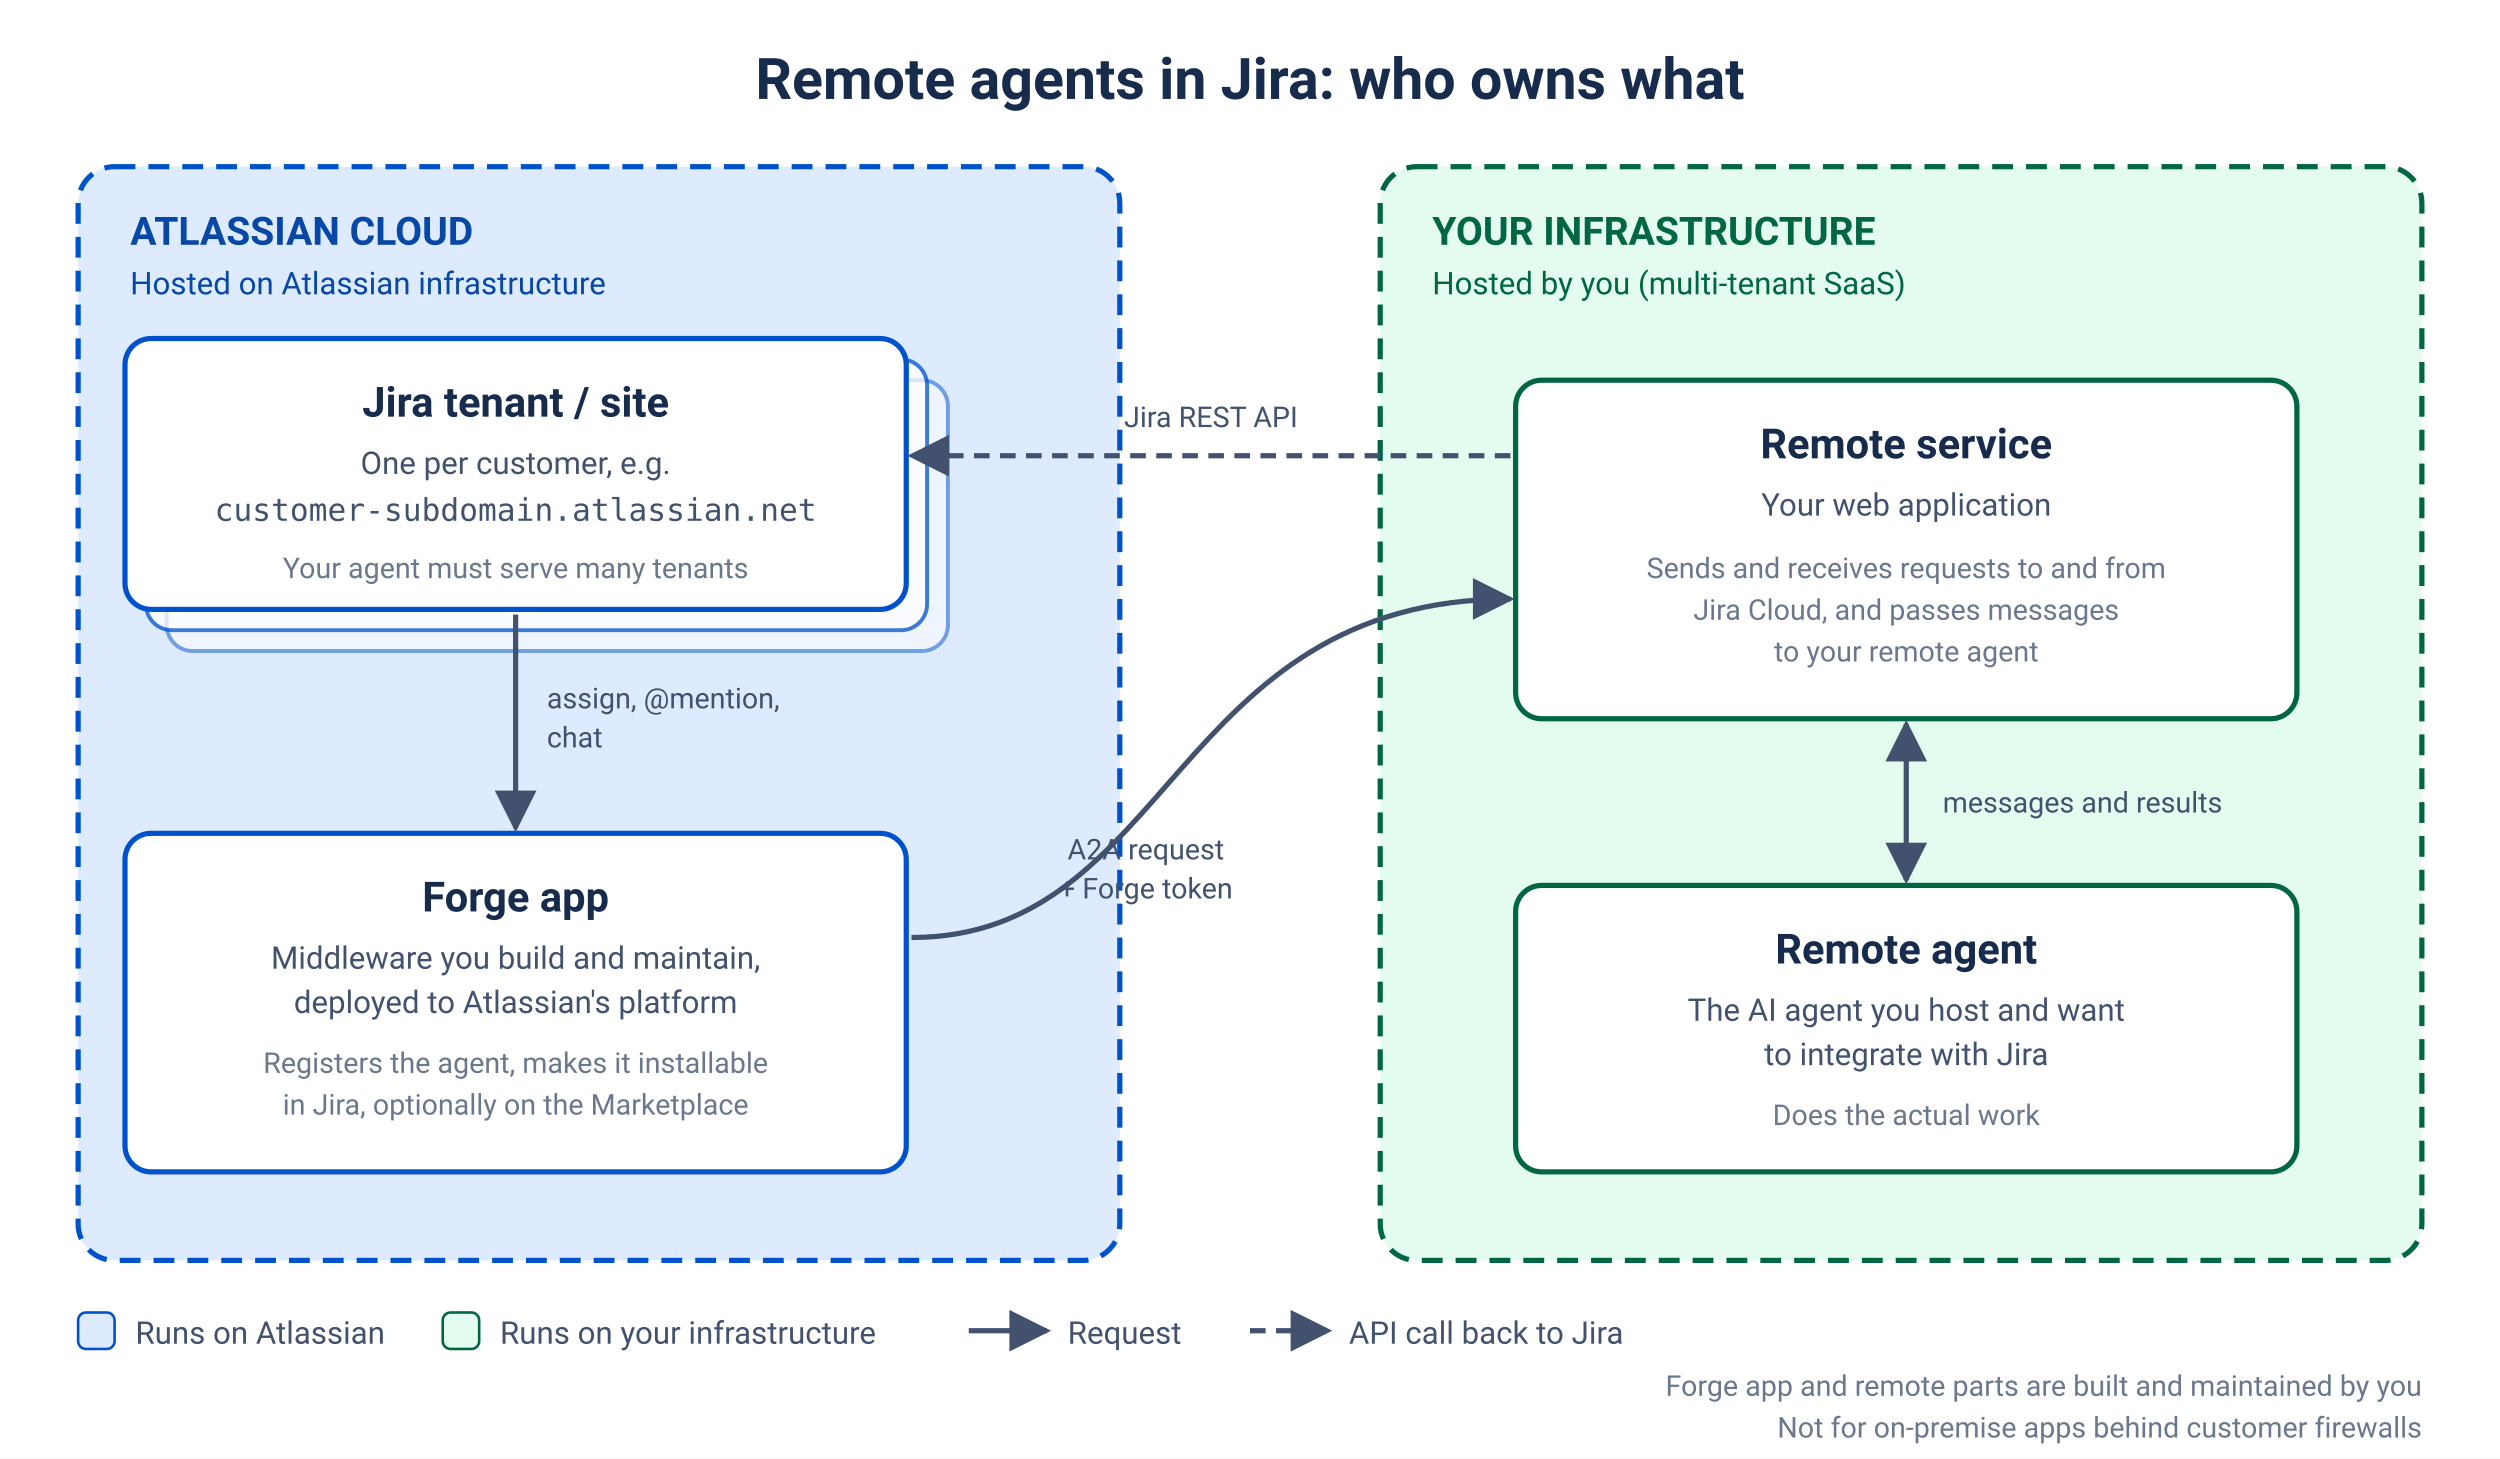
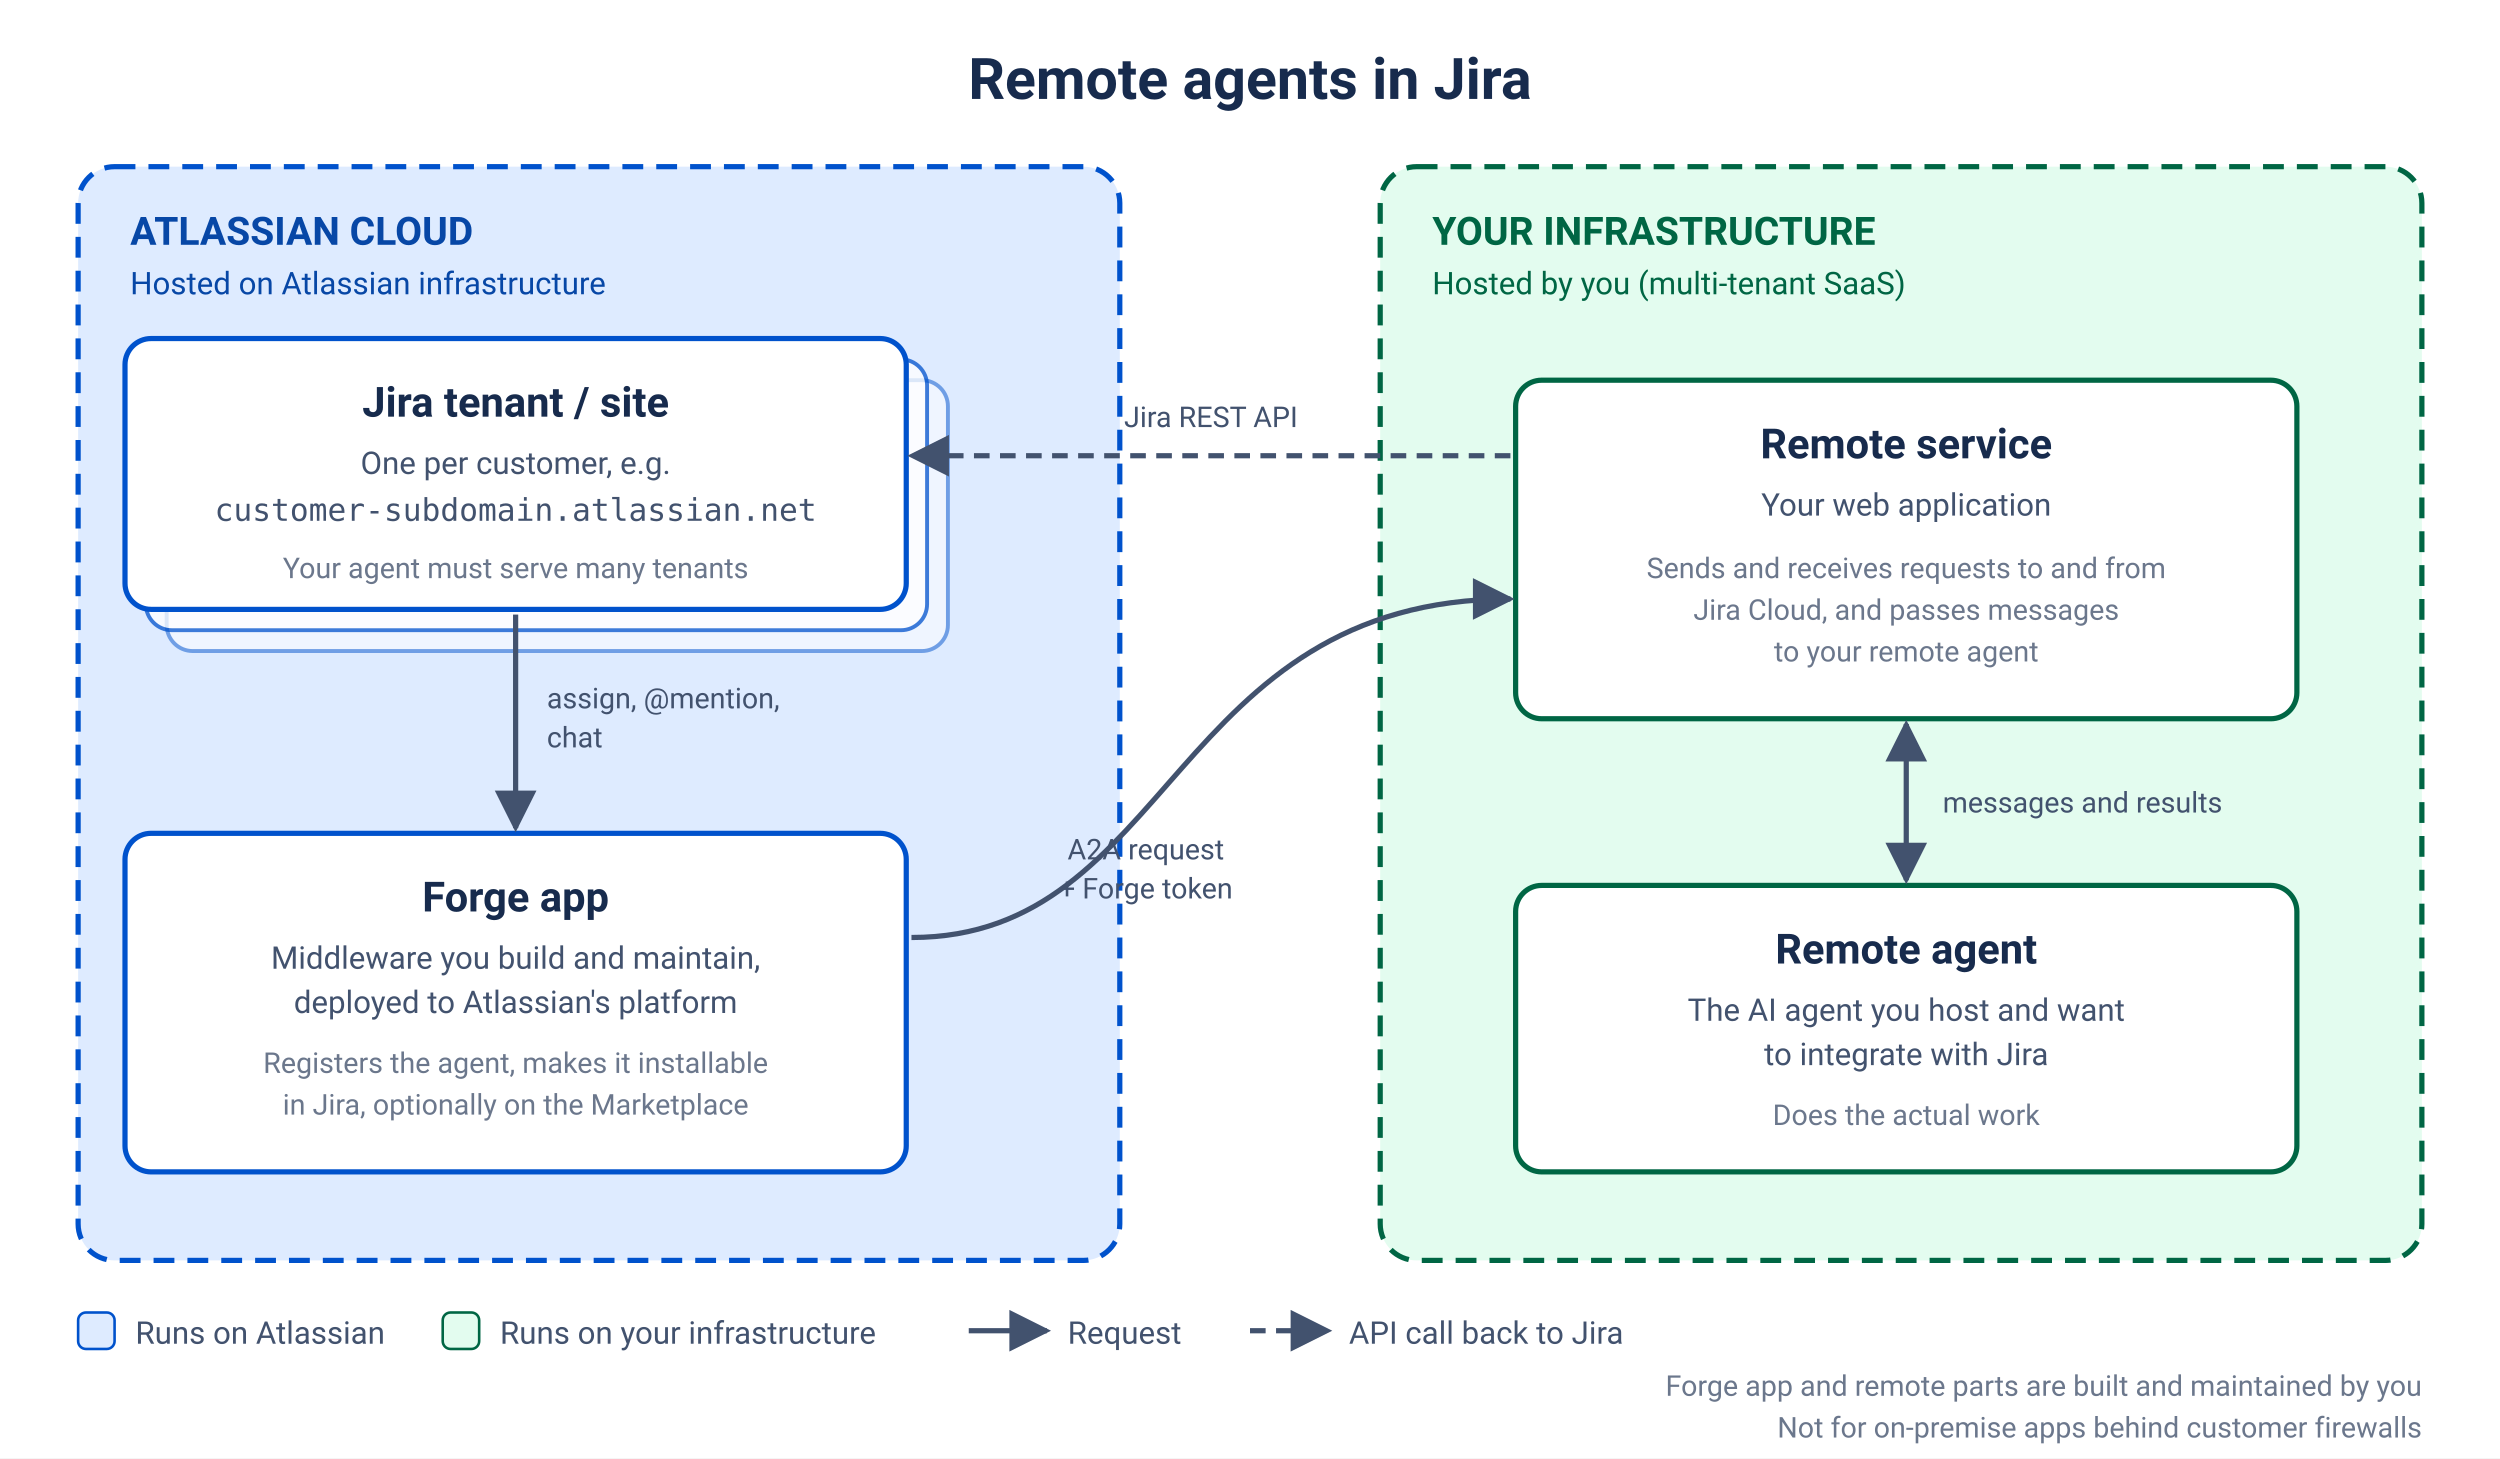
<svg xmlns="http://www.w3.org/2000/svg" viewBox="0 0 960 560" role="img" aria-labelledby="title desc" font-family="-apple-system, BlinkMacSystemFont, 'Segoe UI', Roboto, Helvetica, Arial, sans-serif">
  <defs>
    <marker id="arrow" viewBox="0 0 10 10" refX="9" refY="5" markerWidth="8" markerHeight="8" orient="auto-start-reverse">
      <path d="M0 0 L10 5 L0 10 z" fill="#42526E" />
    </marker>
  </defs>
  <rect width="960" height="560" fill="#FFFFFF" />
-   <text x="480" y="38" text-anchor="middle" font-size="22" font-weight="700" fill="#172B4D">Remote agents in Jira: who owns what</text>
+   <text x="480" y="38" text-anchor="middle" font-size="22" font-weight="700" fill="#172B4D">Remote agents in Jira</text>
  <rect x="30" y="64" width="400" height="420" rx="14" fill="#DEEBFF" stroke="#0052CC" stroke-width="2" stroke-dasharray="8 5" />
  <text x="50" y="94" font-size="15" font-weight="700" fill="#0747A6">ATLASSIAN CLOUD</text>
  <text x="50" y="113" font-size="12" fill="#0747A6">Hosted on Atlassian infrastructure</text>
  <rect x="530" y="64" width="400" height="420" rx="14" fill="#E3FCEF" stroke="#006644" stroke-width="2" stroke-dasharray="8 5" />
  <text x="550" y="94" font-size="15" font-weight="700" fill="#006644">YOUR INFRASTRUCTURE</text>
  <text x="550" y="113" font-size="12" fill="#006644">Hosted by you (multi-tenant SaaS)</text>
  <rect x="64" y="146" width="300" height="104" rx="10" fill="#FFFFFF" stroke="#0052CC" stroke-width="1.5" opacity="0.5" />
  <rect x="56" y="138" width="300" height="104" rx="10" fill="#FFFFFF" stroke="#0052CC" stroke-width="1.5" opacity="0.75" />
  <rect x="48" y="130" width="300" height="104" rx="10" fill="#FFFFFF" stroke="#0052CC" stroke-width="2" />
  <text x="198" y="160" text-anchor="middle" font-size="16" font-weight="700" fill="#172B4D">Jira tenant / site</text>
  <text x="198" y="182" text-anchor="middle" font-size="12" fill="#42526E">One per customer, e.g.</text>
  <text x="198" y="200" text-anchor="middle" font-size="12" font-family="Menlo, Consolas, monospace" fill="#42526E">customer-subdomain.atlassian.net</text>
  <text x="198" y="222" text-anchor="middle" font-size="11" fill="#6B778C">Your agent must serve many tenants</text>
  <rect x="48" y="320" width="300" height="130" rx="10" fill="#FFFFFF" stroke="#0052CC" stroke-width="2" />
  <text x="198" y="350" text-anchor="middle" font-size="16" font-weight="700" fill="#172B4D">Forge app</text>
  <text x="198" y="372" text-anchor="middle" font-size="12" fill="#42526E">Middleware you build and maintain,</text>
  <text x="198" y="389" text-anchor="middle" font-size="12" fill="#42526E">deployed to Atlassian's platform</text>
  <text x="198" y="412" text-anchor="middle" font-size="11" fill="#6B778C">Registers the agent, makes it installable</text>
  <text x="198" y="428" text-anchor="middle" font-size="11" fill="#6B778C">in Jira, optionally on the Marketplace</text>
  <rect x="582" y="146" width="300" height="130" rx="10" fill="#FFFFFF" stroke="#006644" stroke-width="2" />
  <text x="732" y="176" text-anchor="middle" font-size="16" font-weight="700" fill="#172B4D">Remote service</text>
  <text x="732" y="198" text-anchor="middle" font-size="12" fill="#42526E">Your web application</text>
  <text x="732" y="222" text-anchor="middle" font-size="11" fill="#6B778C">Sends and receives requests to and from</text>
  <text x="732" y="238" text-anchor="middle" font-size="11" fill="#6B778C">Jira Cloud, and passes messages</text>
  <text x="732" y="254" text-anchor="middle" font-size="11" fill="#6B778C">to your remote agent</text>
  <rect x="582" y="340" width="300" height="110" rx="10" fill="#FFFFFF" stroke="#006644" stroke-width="2" />
  <text x="732" y="370" text-anchor="middle" font-size="16" font-weight="700" fill="#172B4D">Remote agent</text>
  <text x="732" y="392" text-anchor="middle" font-size="12" fill="#42526E">The AI agent you host and want</text>
  <text x="732" y="409" text-anchor="middle" font-size="12" fill="#42526E">to integrate with Jira</text>
  <text x="732" y="432" text-anchor="middle" font-size="11" fill="#6B778C">Does the actual work</text>
  <line x1="198" y1="236" x2="198" y2="318" stroke="#42526E" stroke-width="2" marker-end="url(#arrow)" />
  <text x="210" y="272" font-size="11" fill="#42526E">assign, @mention,</text>
  <text x="210" y="287" font-size="11" fill="#42526E">chat</text>
  <path d="M350 360 C 450 360, 450 230, 580 230" fill="none" stroke="#42526E" stroke-width="2" marker-end="url(#arrow)" />
  <text x="440" y="330" text-anchor="middle" font-size="11" fill="#42526E">A2A request</text>
  <text x="440" y="345" text-anchor="middle" font-size="11" fill="#42526E">+ Forge token</text>
  <path d="M580 175 C 480 175, 450 175, 350 175" fill="none" stroke="#42526E" stroke-width="2" stroke-dasharray="6 4" marker-end="url(#arrow)" />
  <text x="465" y="164" text-anchor="middle" font-size="11" fill="#42526E">Jira REST API</text>
  <line x1="732" y1="278" x2="732" y2="338" stroke="#42526E" stroke-width="2" marker-start="url(#arrow)" marker-end="url(#arrow)" />
  <text x="746" y="312" font-size="11" fill="#42526E">messages and results</text>
  <rect x="30" y="504" width="14" height="14" rx="3" fill="#DEEBFF" stroke="#0052CC" />
  <text x="52" y="516" font-size="12" fill="#42526E">Runs on Atlassian</text>
  <rect x="170" y="504" width="14" height="14" rx="3" fill="#E3FCEF" stroke="#006644" />
  <text x="192" y="516" font-size="12" fill="#42526E">Runs on your infrastructure</text>
  <line x1="372" y1="511" x2="402" y2="511" stroke="#42526E" stroke-width="2" marker-end="url(#arrow)" />
  <text x="410" y="516" font-size="12" fill="#42526E">Request</text>
  <line x1="480" y1="511" x2="510" y2="511" stroke="#42526E" stroke-width="2" stroke-dasharray="6 4" marker-end="url(#arrow)" />
  <text x="518" y="516" font-size="12" fill="#42526E">API call back to Jira</text>
  <text x="930" y="536" text-anchor="end" font-size="11" fill="#6B778C">Forge app and remote parts are built and maintained by you</text>
  <text x="930" y="552" text-anchor="end" font-size="11" fill="#6B778C">Not for on-premise apps behind customer firewalls</text>
</svg>
